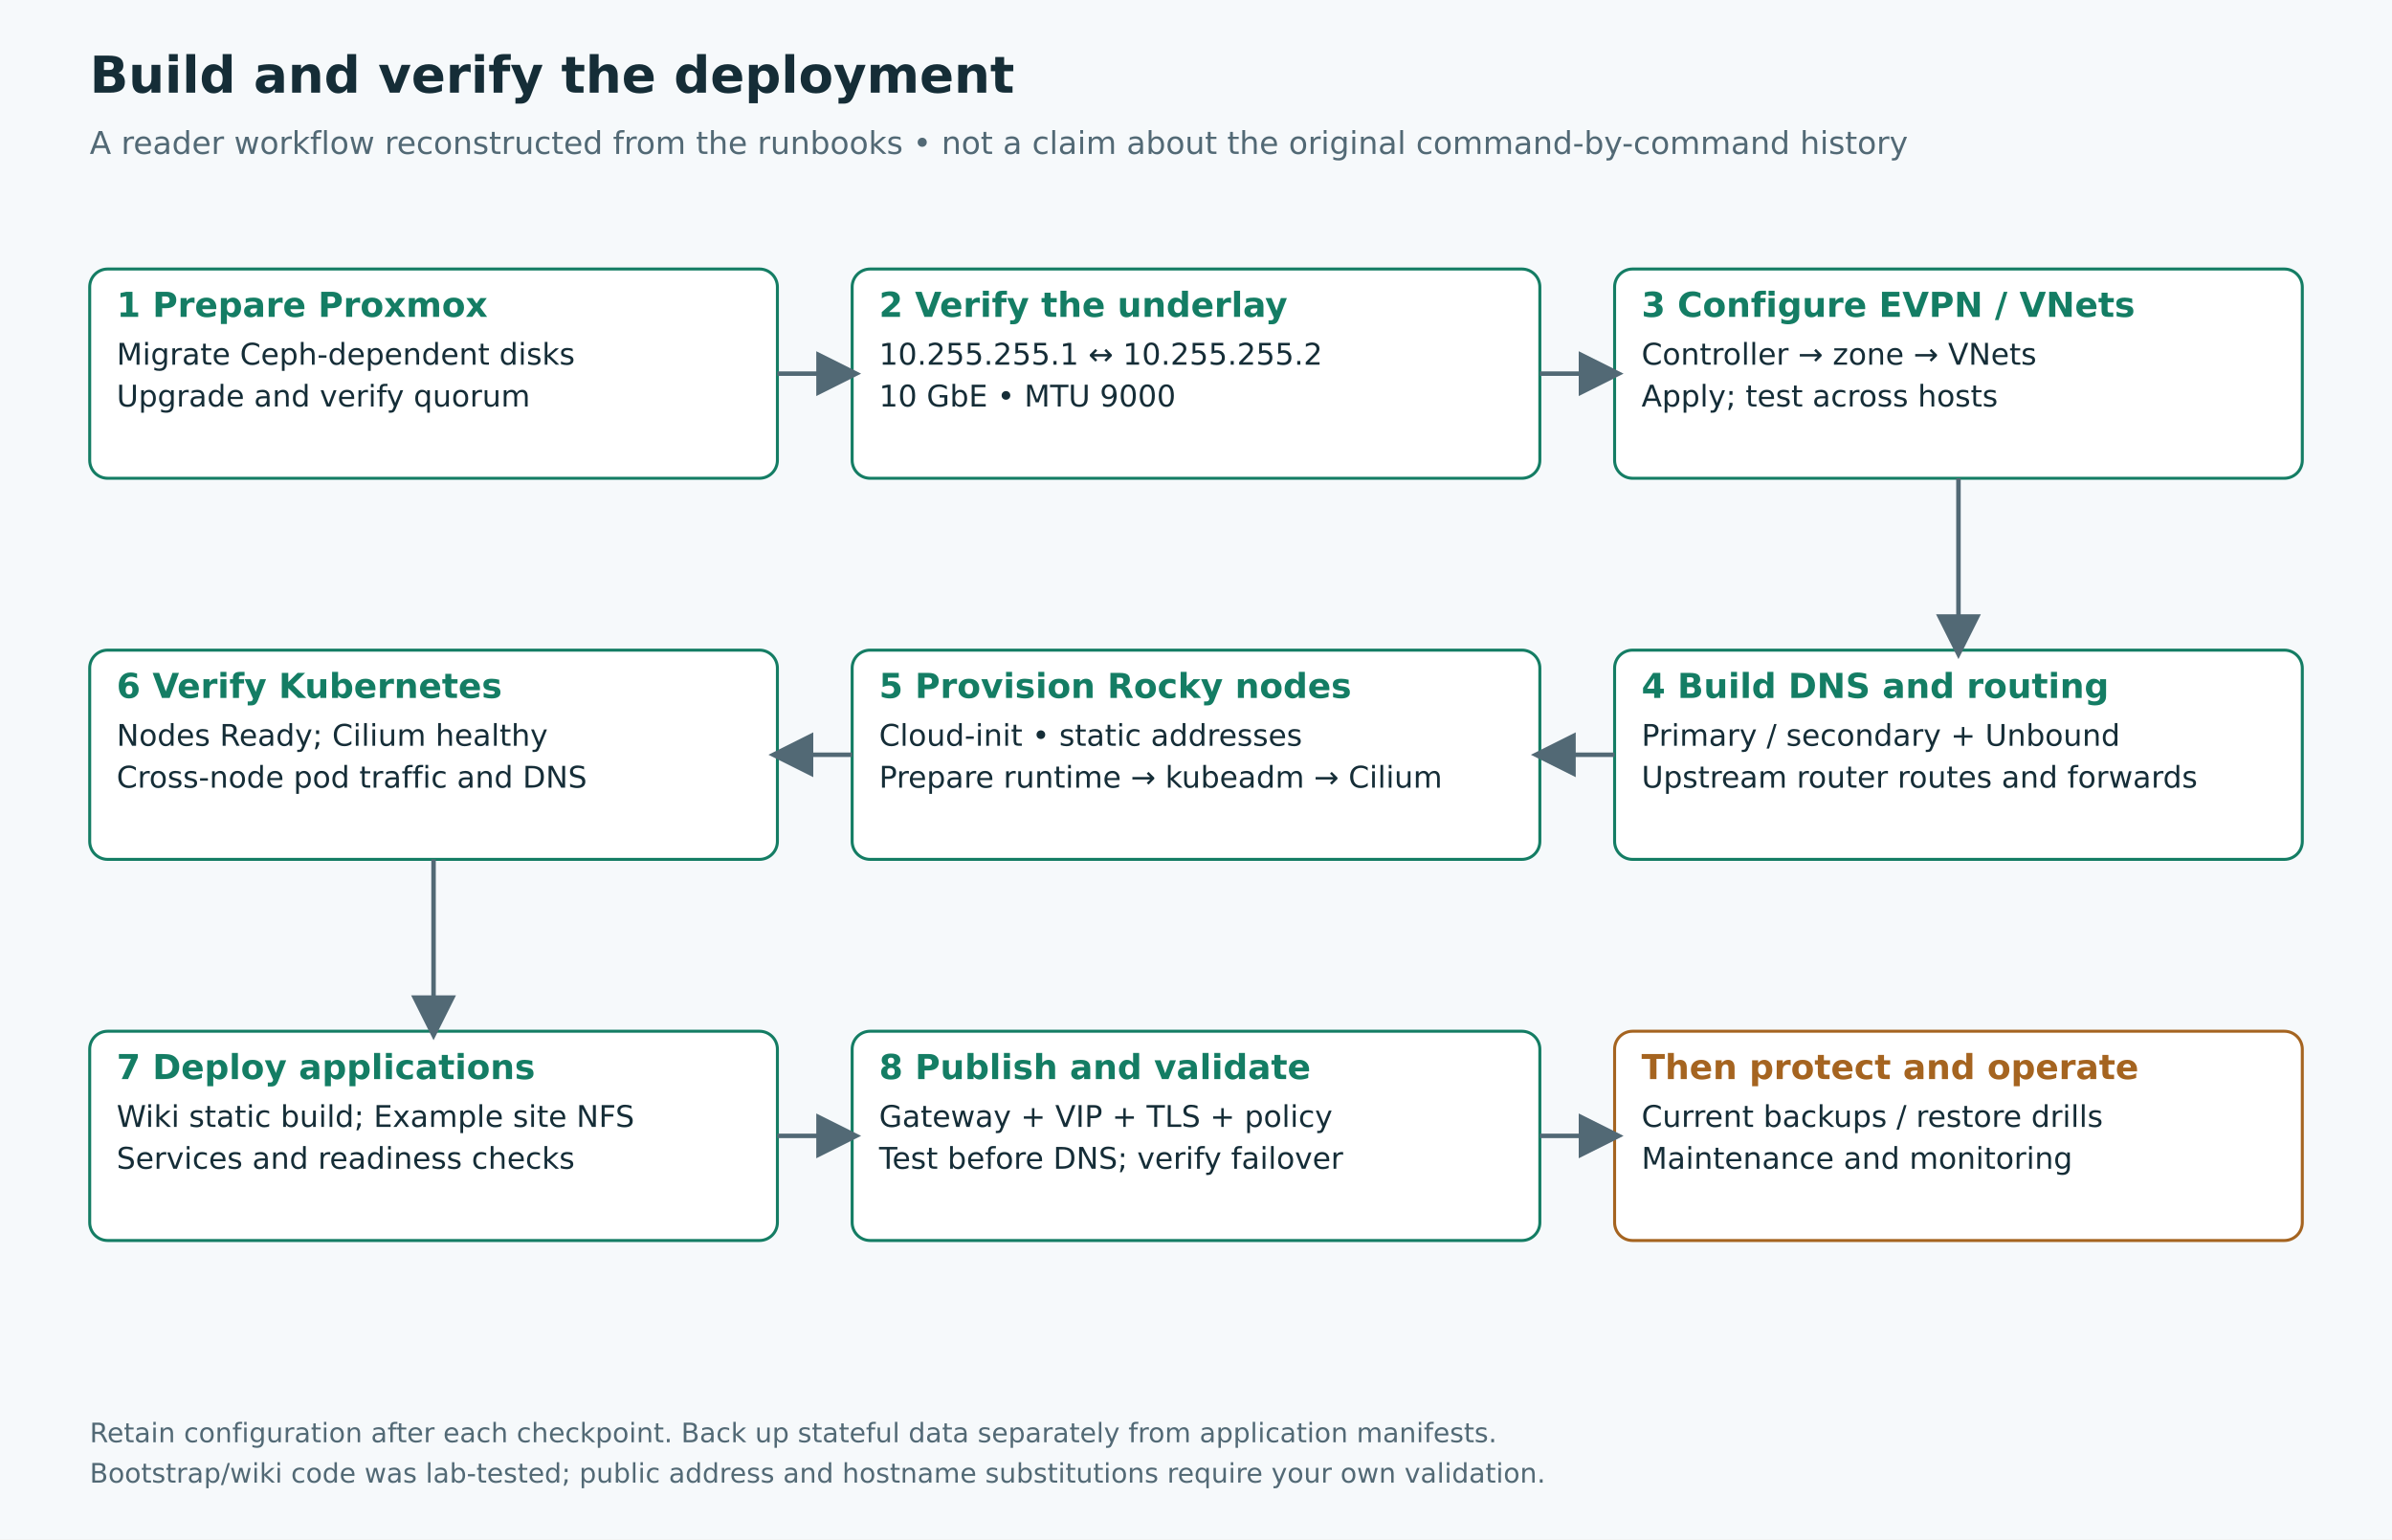
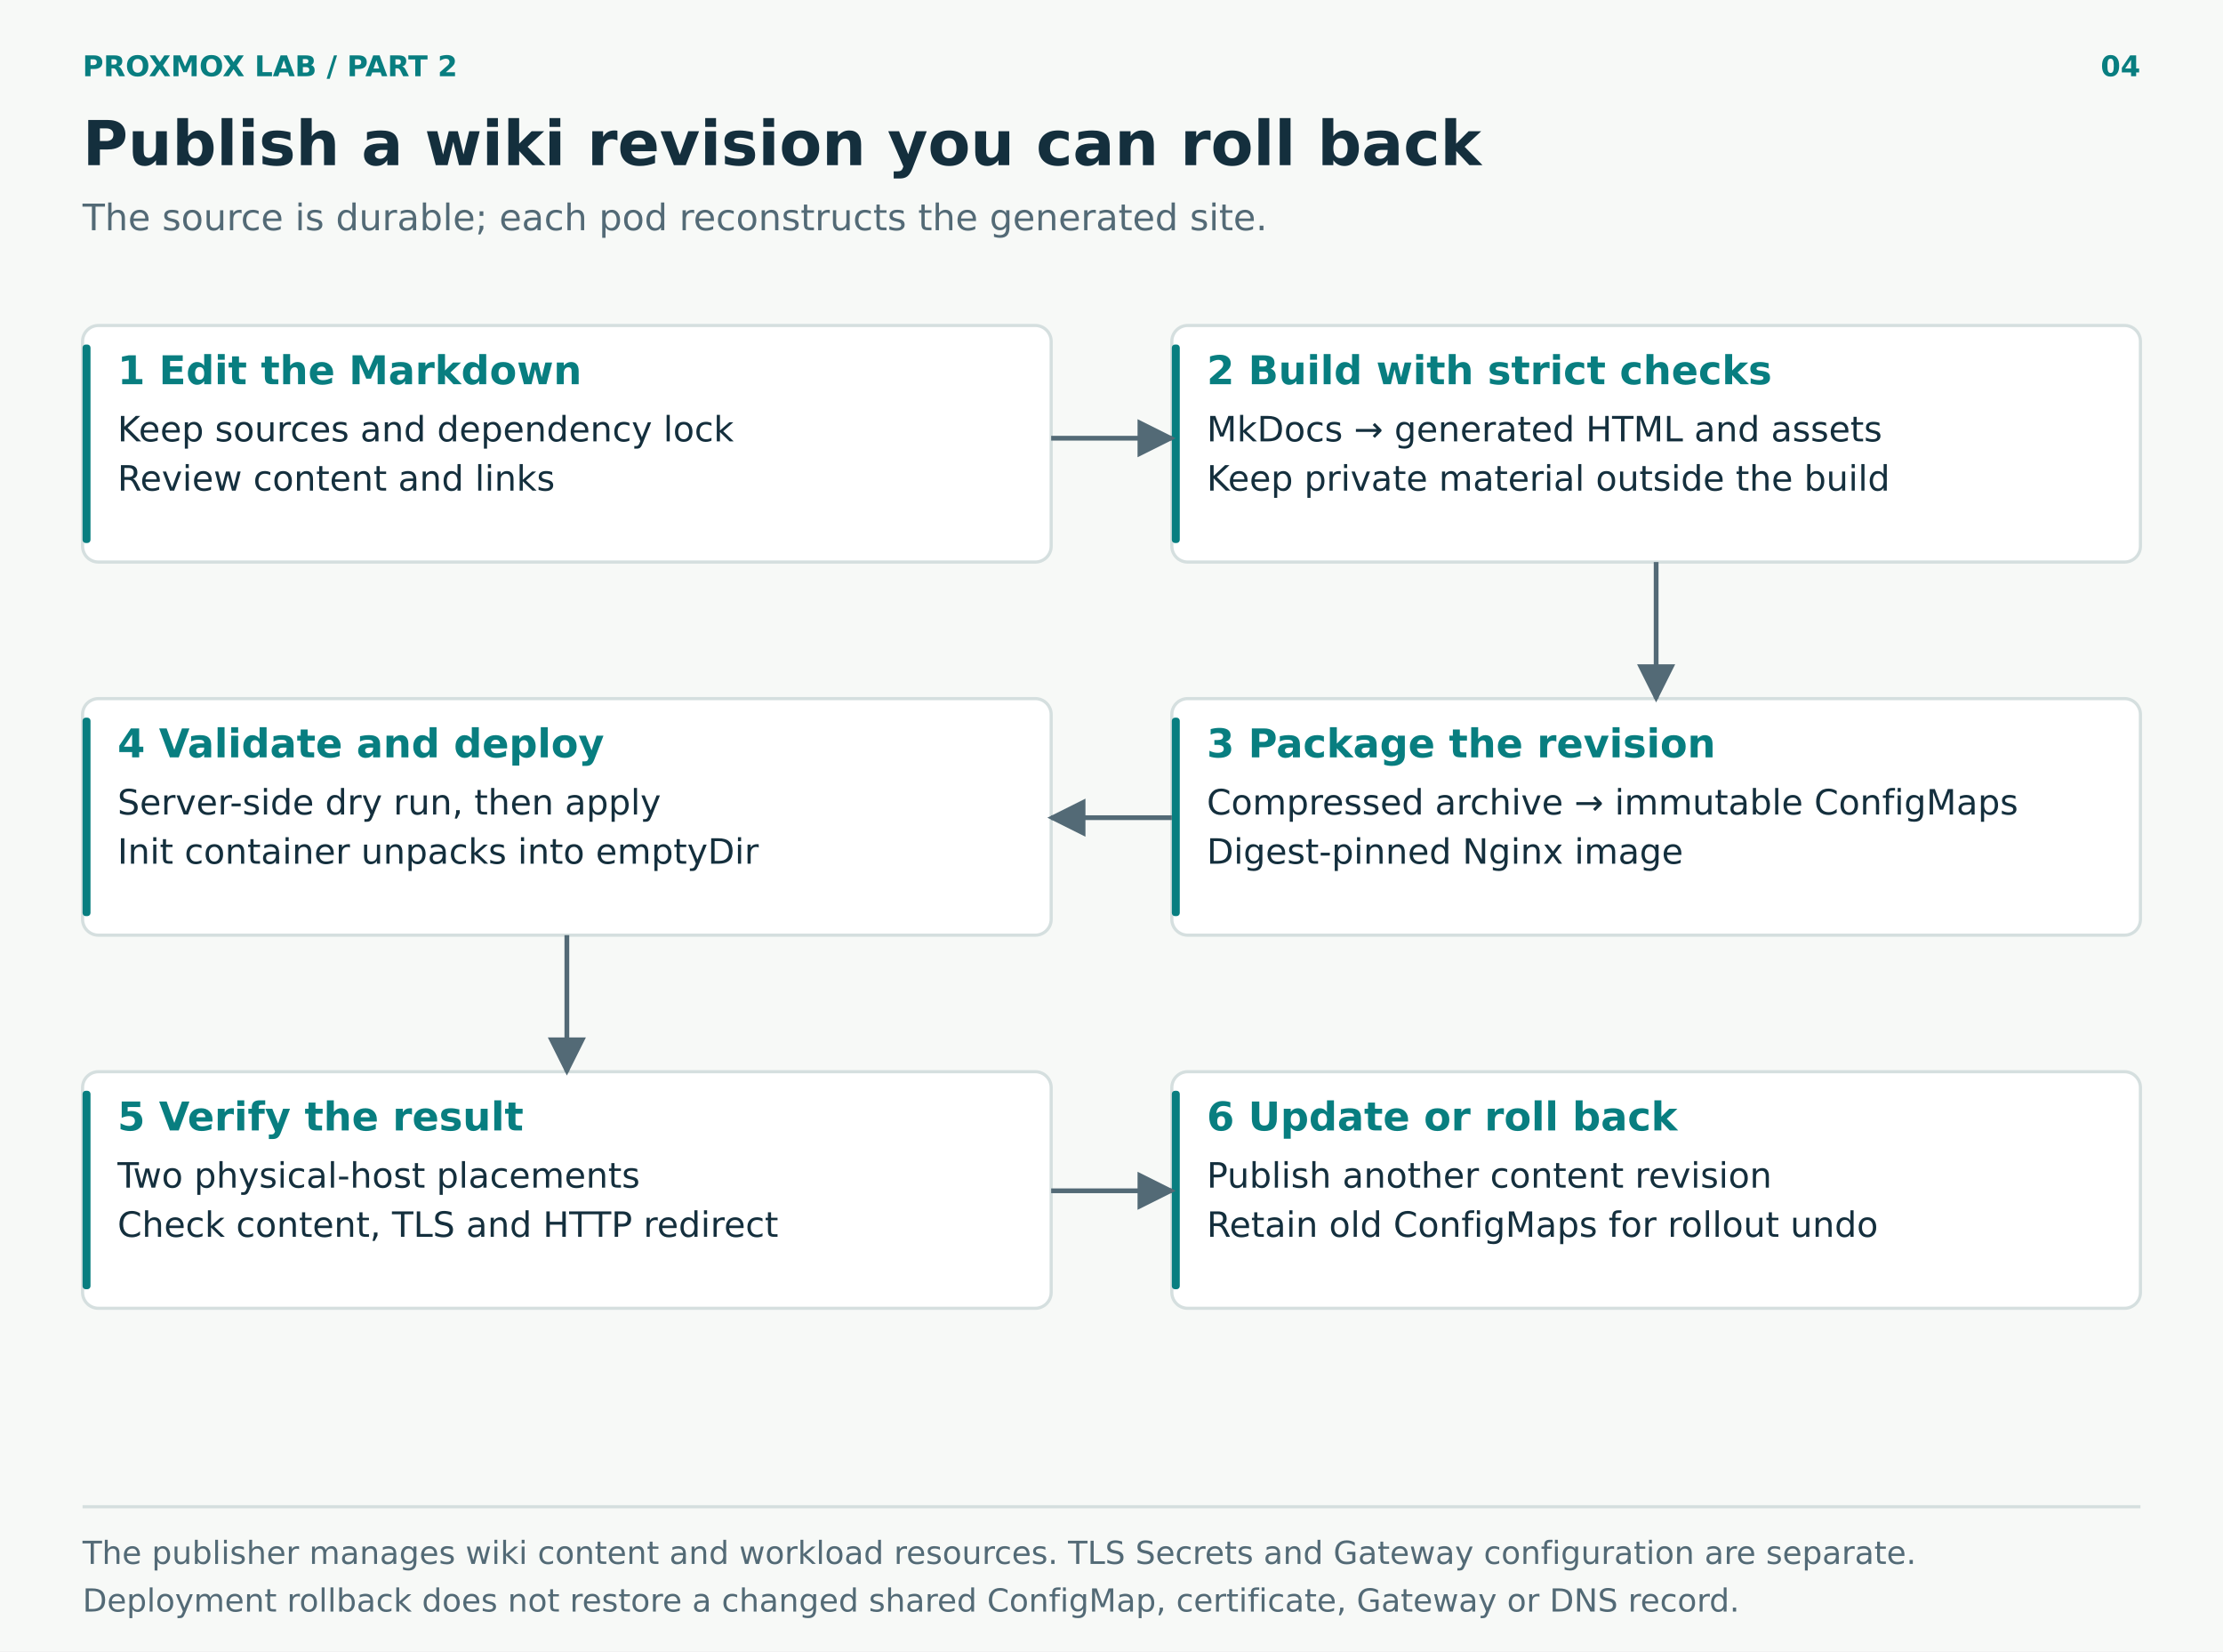
- <svg xmlns="http://www.w3.org/2000/svg" width="1600" height="1030" viewBox="0 0 1600 1030">
+ <svg xmlns="http://www.w3.org/2000/svg" width="1400" height="1040" viewBox="0 0 1400 1040" role="img">
  <defs>
-     <marker id="arrow" markerWidth="10" markerHeight="10" refX="8" refY="5" orient="auto-start-reverse">
-       <path d="M0,0 L10,5 L0,10" fill="#526975" />
+     <marker id="arr" viewBox="0 0 10 10" refX="9" refY="5" markerWidth="8" markerHeight="8" orient="auto-start-reverse">
+       <path d="M0 0L10 5L0 10Z" fill="#536a76" />
    </marker>
  </defs>
-   <rect width="1600" height="1030" fill="#f6f9fb" />
-   <text x="60" y="62" font-family="DejaVu Sans, sans-serif" font-size="34" fill="#152d37" font-weight="700" text-anchor="start">Build and verify the deployment</text>
-   <text x="60" y="103" font-family="DejaVu Sans, sans-serif" font-size="21" fill="#526975" font-weight="400" text-anchor="start">A reader workflow reconstructed from the runbooks • not a claim about the original command-by-command history</text>
-   <rect x="60" y="180" width="460" height="140" rx="12" fill="white" stroke="#147d64" stroke-width="2" />
-   <text x="78" y="212" font-family="DejaVu Sans, sans-serif" font-size="23" fill="#147d64" font-weight="700" text-anchor="start">1  Prepare Proxmox</text>
-   <text x="78" y="244" font-family="DejaVu Sans, sans-serif" font-size="20" fill="#152d37" font-weight="400" text-anchor="start">Migrate Ceph-dependent disks</text>
-   <text x="78" y="272" font-family="DejaVu Sans, sans-serif" font-size="20" fill="#152d37" font-weight="400" text-anchor="start">Upgrade and verify quorum</text>
-   <rect x="570" y="180" width="460" height="140" rx="12" fill="white" stroke="#147d64" stroke-width="2" />
-   <text x="588" y="212" font-family="DejaVu Sans, sans-serif" font-size="23" fill="#147d64" font-weight="700" text-anchor="start">2  Verify the underlay</text>
-   <text x="588" y="244" font-family="DejaVu Sans, sans-serif" font-size="20" fill="#152d37" font-weight="400" text-anchor="start">10.255.255.1 ↔ 10.255.255.2</text>
-   <text x="588" y="272" font-family="DejaVu Sans, sans-serif" font-size="20" fill="#152d37" font-weight="400" text-anchor="start">10 GbE • MTU 9000</text>
-   <rect x="1080" y="180" width="460" height="140" rx="12" fill="white" stroke="#147d64" stroke-width="2" />
-   <text x="1098" y="212" font-family="DejaVu Sans, sans-serif" font-size="23" fill="#147d64" font-weight="700" text-anchor="start">3  Configure EVPN / VNets</text>
-   <text x="1098" y="244" font-family="DejaVu Sans, sans-serif" font-size="20" fill="#152d37" font-weight="400" text-anchor="start">Controller → zone → VNets</text>
-   <text x="1098" y="272" font-family="DejaVu Sans, sans-serif" font-size="20" fill="#152d37" font-weight="400" text-anchor="start">Apply; test across hosts</text>
-   <rect x="1080" y="435" width="460" height="140" rx="12" fill="white" stroke="#147d64" stroke-width="2" />
-   <text x="1098" y="467" font-family="DejaVu Sans, sans-serif" font-size="23" fill="#147d64" font-weight="700" text-anchor="start">4  Build DNS and routing</text>
-   <text x="1098" y="499" font-family="DejaVu Sans, sans-serif" font-size="20" fill="#152d37" font-weight="400" text-anchor="start">Primary / secondary + Unbound</text>
-   <text x="1098" y="527" font-family="DejaVu Sans, sans-serif" font-size="20" fill="#152d37" font-weight="400" text-anchor="start">Upstream router routes and forwards</text>
-   <rect x="570" y="435" width="460" height="140" rx="12" fill="white" stroke="#147d64" stroke-width="2" />
-   <text x="588" y="467" font-family="DejaVu Sans, sans-serif" font-size="23" fill="#147d64" font-weight="700" text-anchor="start">5  Provision Rocky nodes</text>
-   <text x="588" y="499" font-family="DejaVu Sans, sans-serif" font-size="20" fill="#152d37" font-weight="400" text-anchor="start">Cloud-init • static addresses</text>
-   <text x="588" y="527" font-family="DejaVu Sans, sans-serif" font-size="20" fill="#152d37" font-weight="400" text-anchor="start">Prepare runtime → kubeadm → Cilium</text>
-   <rect x="60" y="435" width="460" height="140" rx="12" fill="white" stroke="#147d64" stroke-width="2" />
-   <text x="78" y="467" font-family="DejaVu Sans, sans-serif" font-size="23" fill="#147d64" font-weight="700" text-anchor="start">6  Verify Kubernetes</text>
-   <text x="78" y="499" font-family="DejaVu Sans, sans-serif" font-size="20" fill="#152d37" font-weight="400" text-anchor="start">Nodes Ready; Cilium healthy</text>
-   <text x="78" y="527" font-family="DejaVu Sans, sans-serif" font-size="20" fill="#152d37" font-weight="400" text-anchor="start">Cross-node pod traffic and DNS</text>
-   <rect x="60" y="690" width="460" height="140" rx="12" fill="white" stroke="#147d64" stroke-width="2" />
-   <text x="78" y="722" font-family="DejaVu Sans, sans-serif" font-size="23" fill="#147d64" font-weight="700" text-anchor="start">7  Deploy applications</text>
-   <text x="78" y="754" font-family="DejaVu Sans, sans-serif" font-size="20" fill="#152d37" font-weight="400" text-anchor="start">Wiki static build; Example site NFS</text>
-   <text x="78" y="782" font-family="DejaVu Sans, sans-serif" font-size="20" fill="#152d37" font-weight="400" text-anchor="start">Services and readiness checks</text>
-   <rect x="570" y="690" width="460" height="140" rx="12" fill="white" stroke="#147d64" stroke-width="2" />
-   <text x="588" y="722" font-family="DejaVu Sans, sans-serif" font-size="23" fill="#147d64" font-weight="700" text-anchor="start">8  Publish and validate</text>
-   <text x="588" y="754" font-family="DejaVu Sans, sans-serif" font-size="20" fill="#152d37" font-weight="400" text-anchor="start">Gateway + VIP + TLS + policy</text>
-   <text x="588" y="782" font-family="DejaVu Sans, sans-serif" font-size="20" fill="#152d37" font-weight="400" text-anchor="start">Test before DNS; verify failover</text>
-   <polyline points="520,250 570,250" fill="none" stroke="#526975" stroke-width="3" marker-end="url(#arrow)" />
-   <polyline points="1030,250 1080,250" fill="none" stroke="#526975" stroke-width="3" marker-end="url(#arrow)" />
-   <polyline points="1310,320 1310,435" fill="none" stroke="#526975" stroke-width="3" marker-end="url(#arrow)" />
-   <polyline points="1080,505 1030,505" fill="none" stroke="#526975" stroke-width="3" marker-end="url(#arrow)" />
-   <polyline points="570,505 520,505" fill="none" stroke="#526975" stroke-width="3" marker-end="url(#arrow)" />
-   <polyline points="290,575 290,690" fill="none" stroke="#526975" stroke-width="3" marker-end="url(#arrow)" />
-   <polyline points="520,760 570,760" fill="none" stroke="#526975" stroke-width="3" marker-end="url(#arrow)" />
-   <rect x="1080" y="690" width="460" height="140" rx="12" fill="white" stroke="#a56420" stroke-width="2" />
-   <text x="1098" y="722" font-family="DejaVu Sans, sans-serif" font-size="23" fill="#a56420" font-weight="700" text-anchor="start">Then protect and operate</text>
-   <text x="1098" y="754" font-family="DejaVu Sans, sans-serif" font-size="20" fill="#152d37" font-weight="400" text-anchor="start">Current backups / restore drills</text>
-   <text x="1098" y="782" font-family="DejaVu Sans, sans-serif" font-size="20" fill="#152d37" font-weight="400" text-anchor="start">Maintenance and monitoring</text>
-   <polyline points="1030,760 1080,760" fill="none" stroke="#526975" stroke-width="3" marker-end="url(#arrow)" />
-   <text x="60" y="965" font-family="DejaVu Sans, sans-serif" font-size="18" fill="#526975" font-weight="400" text-anchor="start">Retain configuration after each checkpoint. Back up stateful data separately from application manifests.</text>
-   <text x="60" y="992" font-family="DejaVu Sans, sans-serif" font-size="18" fill="#526975" font-weight="400" text-anchor="start">Bootstrap/wiki code was lab-tested; public address and hostname substitutions require your own validation.</text>
+   <rect width="1400" height="1040" fill="#f7f9f7" />
+   <text x="52" y="48" font-family="DejaVu Sans,sans-serif" font-size="18" font-weight="700" fill="#087e80" text-anchor="start">PROXMOX LAB  /  PART 2</text>
+   <text x="1348" y="48" font-family="DejaVu Sans,sans-serif" font-size="18" font-weight="700" fill="#087e80" text-anchor="end">04</text>
+   <text x="52" y="104" font-family="DejaVu Sans,sans-serif" font-size="39" font-weight="700" fill="#142f3d" text-anchor="start">Publish a wiki revision you can roll back</text>
+   <text x="52" y="145" font-family="DejaVu Sans,sans-serif" font-size="23" font-weight="400" fill="#536a76" text-anchor="start">The source is durable; each pod reconstructs the generated site.</text>
+   <rect x="52" y="205" width="610" height="149" rx="10" fill="white" stroke="#d5dfdf" stroke-width="2" />
+   <rect x="52" y="217" width="5" height="125" rx="2" fill="#087e80" />
+   <text x="74" y="242" font-family="DejaVu Sans,sans-serif" font-size="25" font-weight="700" fill="#087e80" text-anchor="start">1  Edit the Markdown</text>
+   <text x="74" y="278" font-family="DejaVu Sans,sans-serif" font-size="22" font-weight="400" fill="#142f3d" text-anchor="start">Keep sources and dependency lock</text>
+   <text x="74" y="309" font-family="DejaVu Sans,sans-serif" font-size="22" font-weight="400" fill="#142f3d" text-anchor="start">Review content and links</text>
+   <rect x="738" y="205" width="610" height="149" rx="10" fill="white" stroke="#d5dfdf" stroke-width="2" />
+   <rect x="738" y="217" width="5" height="125" rx="2" fill="#087e80" />
+   <text x="760" y="242" font-family="DejaVu Sans,sans-serif" font-size="25" font-weight="700" fill="#087e80" text-anchor="start">2  Build with strict checks</text>
+   <text x="760" y="278" font-family="DejaVu Sans,sans-serif" font-size="22" font-weight="400" fill="#142f3d" text-anchor="start">MkDocs → generated HTML and assets</text>
+   <text x="760" y="309" font-family="DejaVu Sans,sans-serif" font-size="22" font-weight="400" fill="#142f3d" text-anchor="start">Keep private material outside the build</text>
+   <rect x="738" y="440" width="610" height="149" rx="10" fill="white" stroke="#d5dfdf" stroke-width="2" />
+   <rect x="738" y="452" width="5" height="125" rx="2" fill="#087e80" />
+   <text x="760" y="477" font-family="DejaVu Sans,sans-serif" font-size="25" font-weight="700" fill="#087e80" text-anchor="start">3  Package the revision</text>
+   <text x="760" y="513" font-family="DejaVu Sans,sans-serif" font-size="22" font-weight="400" fill="#142f3d" text-anchor="start">Compressed archive → immutable ConfigMaps</text>
+   <text x="760" y="544" font-family="DejaVu Sans,sans-serif" font-size="22" font-weight="400" fill="#142f3d" text-anchor="start">Digest-pinned Nginx image</text>
+   <rect x="52" y="440" width="610" height="149" rx="10" fill="white" stroke="#d5dfdf" stroke-width="2" />
+   <rect x="52" y="452" width="5" height="125" rx="2" fill="#087e80" />
+   <text x="74" y="477" font-family="DejaVu Sans,sans-serif" font-size="25" font-weight="700" fill="#087e80" text-anchor="start">4  Validate and deploy</text>
+   <text x="74" y="513" font-family="DejaVu Sans,sans-serif" font-size="22" font-weight="400" fill="#142f3d" text-anchor="start">Server-side dry run, then apply</text>
+   <text x="74" y="544" font-family="DejaVu Sans,sans-serif" font-size="22" font-weight="400" fill="#142f3d" text-anchor="start">Init container unpacks into emptyDir</text>
+   <rect x="52" y="675" width="610" height="149" rx="10" fill="white" stroke="#d5dfdf" stroke-width="2" />
+   <rect x="52" y="687" width="5" height="125" rx="2" fill="#087e80" />
+   <text x="74" y="712" font-family="DejaVu Sans,sans-serif" font-size="25" font-weight="700" fill="#087e80" text-anchor="start">5  Verify the result</text>
+   <text x="74" y="748" font-family="DejaVu Sans,sans-serif" font-size="22" font-weight="400" fill="#142f3d" text-anchor="start">Two physical-host placements</text>
+   <text x="74" y="779" font-family="DejaVu Sans,sans-serif" font-size="22" font-weight="400" fill="#142f3d" text-anchor="start">Check content, TLS and HTTP redirect</text>
+   <rect x="738" y="675" width="610" height="149" rx="10" fill="white" stroke="#d5dfdf" stroke-width="2" />
+   <rect x="738" y="687" width="5" height="125" rx="2" fill="#087e80" />
+   <text x="760" y="712" font-family="DejaVu Sans,sans-serif" font-size="25" font-weight="700" fill="#087e80" text-anchor="start">6  Update or roll back</text>
+   <text x="760" y="748" font-family="DejaVu Sans,sans-serif" font-size="22" font-weight="400" fill="#142f3d" text-anchor="start">Publish another content revision</text>
+   <text x="760" y="779" font-family="DejaVu Sans,sans-serif" font-size="22" font-weight="400" fill="#142f3d" text-anchor="start">Retain old ConfigMaps for rollout undo</text>
+   <polyline points="662,276 738,276" fill="none" stroke="#536a76" stroke-width="3" marker-end="url(#arr)" />
+   <polyline points="1043,354 1043,440" fill="none" stroke="#536a76" stroke-width="3" marker-end="url(#arr)" />
+   <polyline points="738,515 662,515" fill="none" stroke="#536a76" stroke-width="3" marker-end="url(#arr)" />
+   <polyline points="357,589 357,675" fill="none" stroke="#536a76" stroke-width="3" marker-end="url(#arr)" />
+   <polyline points="662,750 738,750" fill="none" stroke="#536a76" stroke-width="3" marker-end="url(#arr)" />
+   <path d="M52 949H1348" stroke="#d5dfdf" stroke-width="2" />
+   <text x="52" y="985" font-family="DejaVu Sans,sans-serif" font-size="20" font-weight="400" fill="#536a76" text-anchor="start">The publisher manages wiki content and workload resources. TLS Secrets and Gateway configuration are separate.</text>
+   <text x="52" y="1015" font-family="DejaVu Sans,sans-serif" font-size="20" font-weight="400" fill="#536a76" text-anchor="start">Deployment rollback does not restore a changed shared ConfigMap, certificate, Gateway or DNS record.</text>
</svg>
